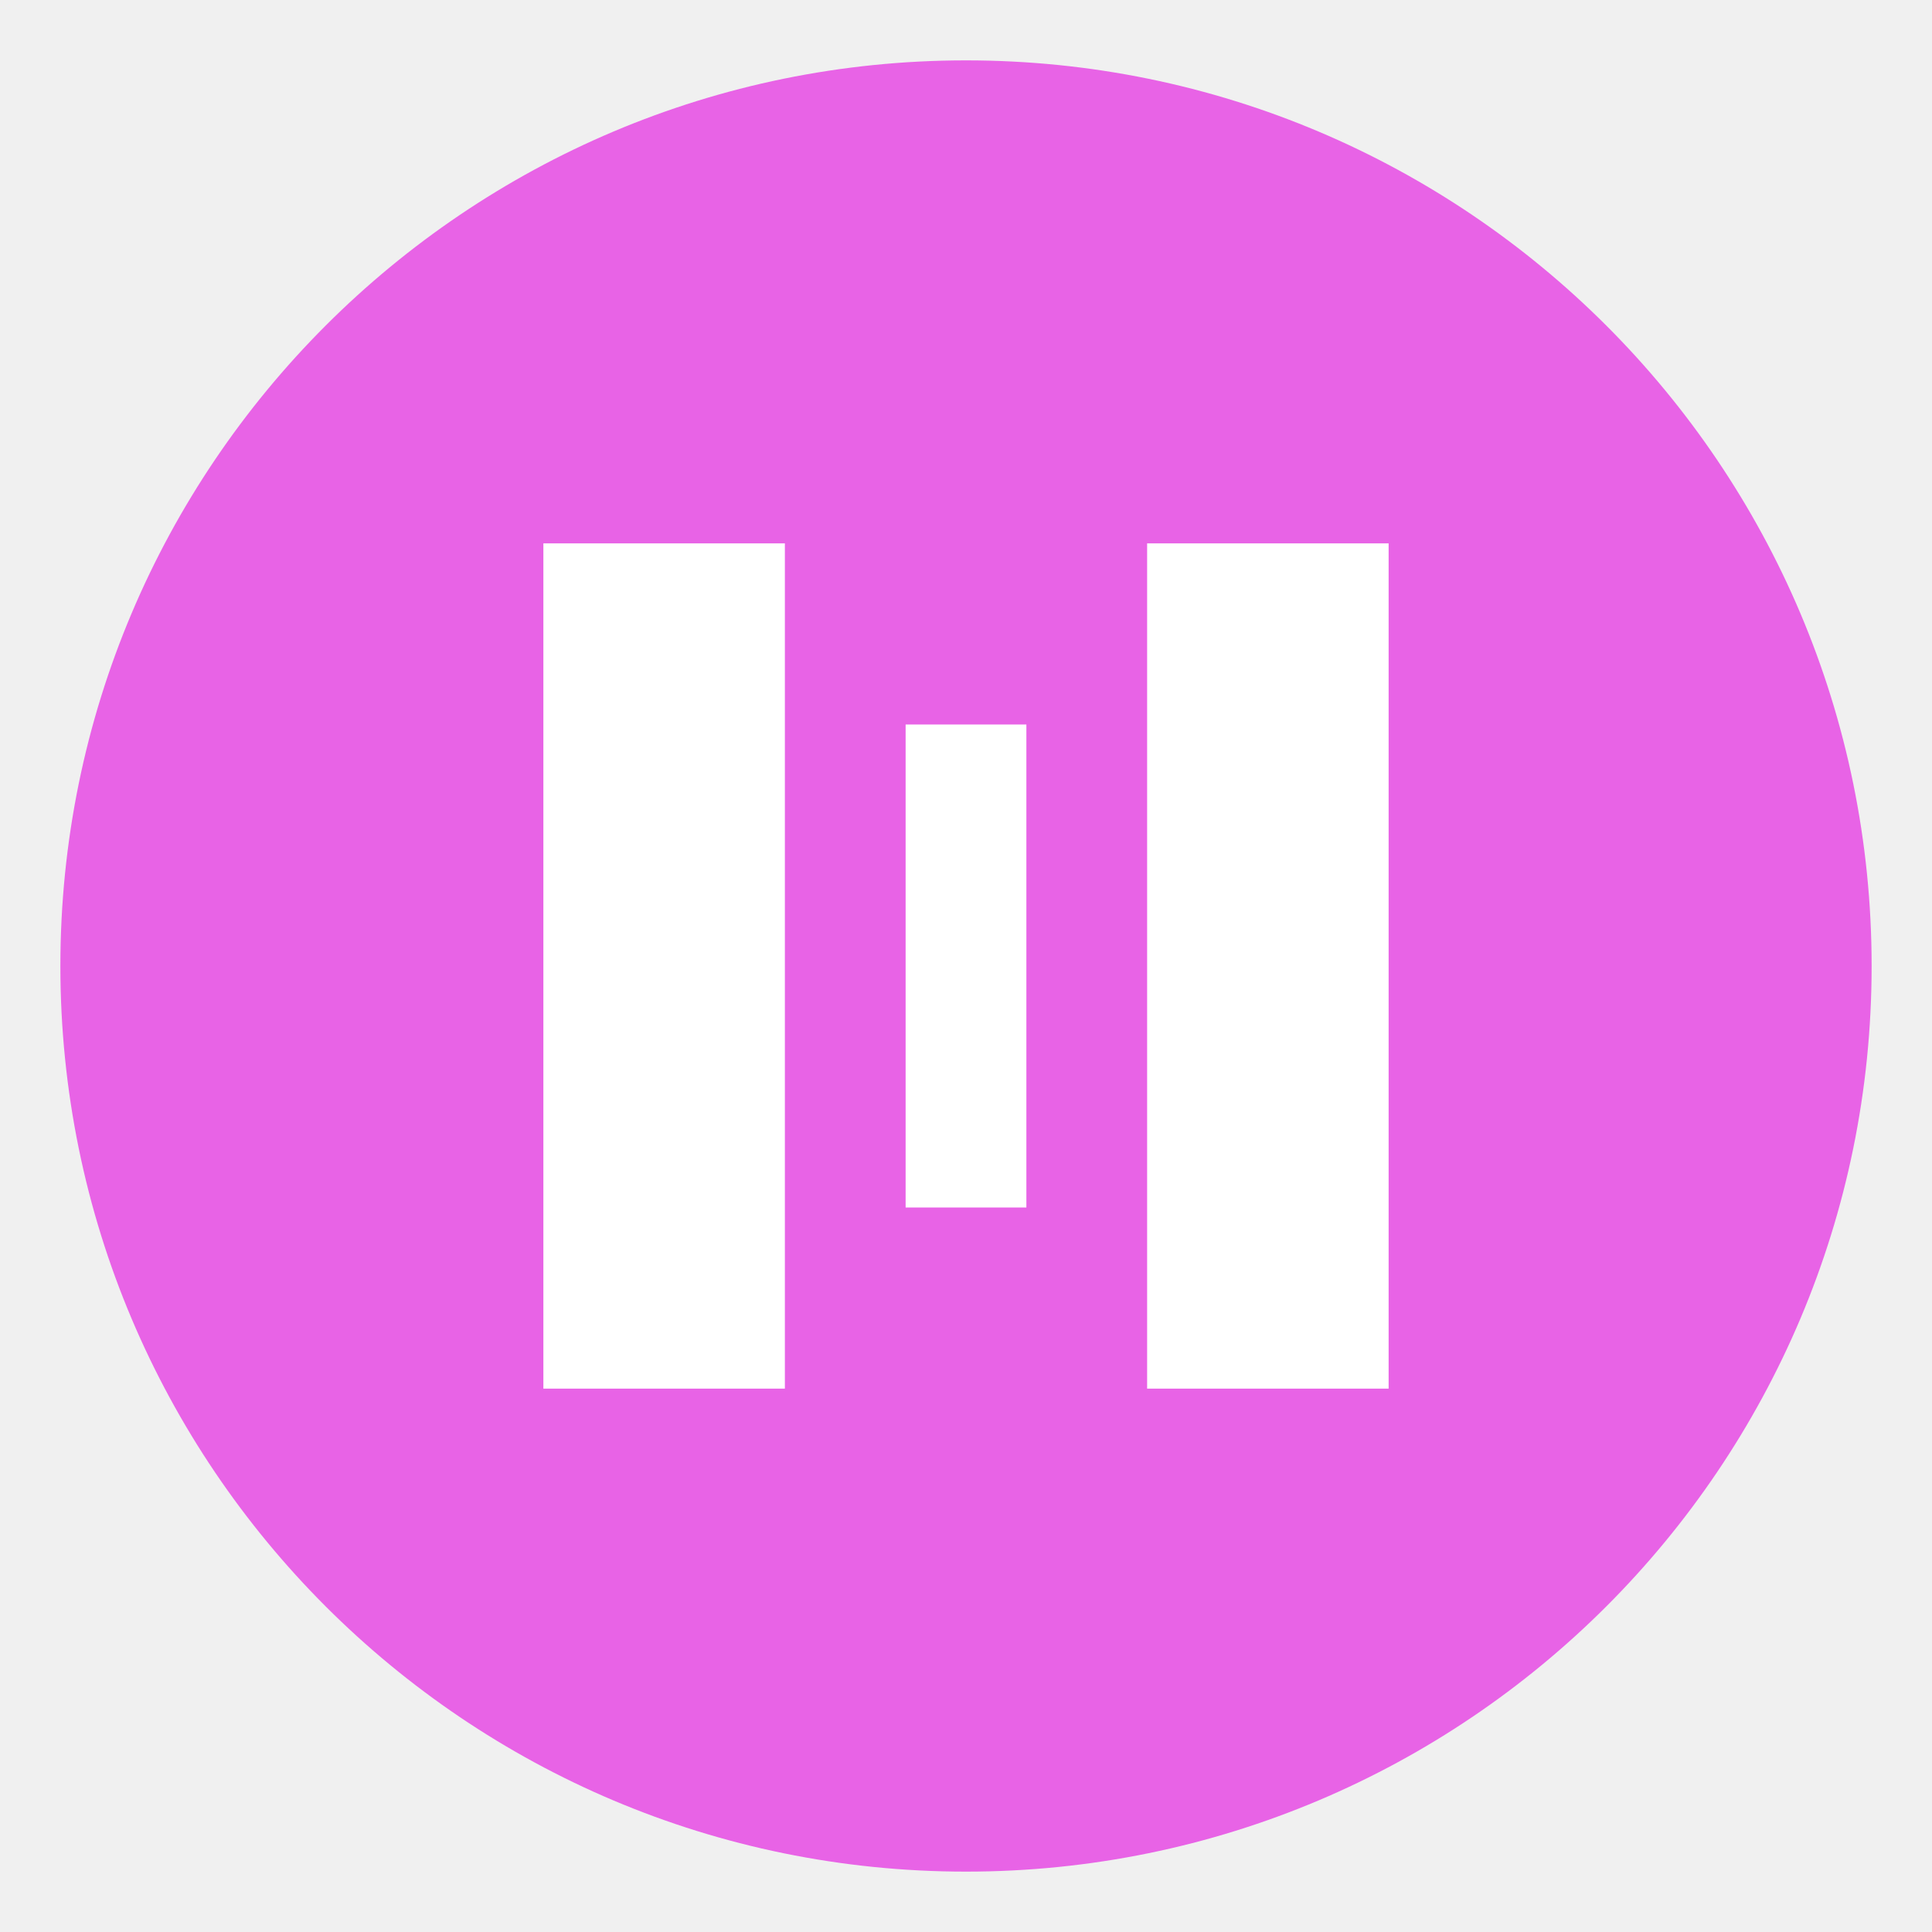
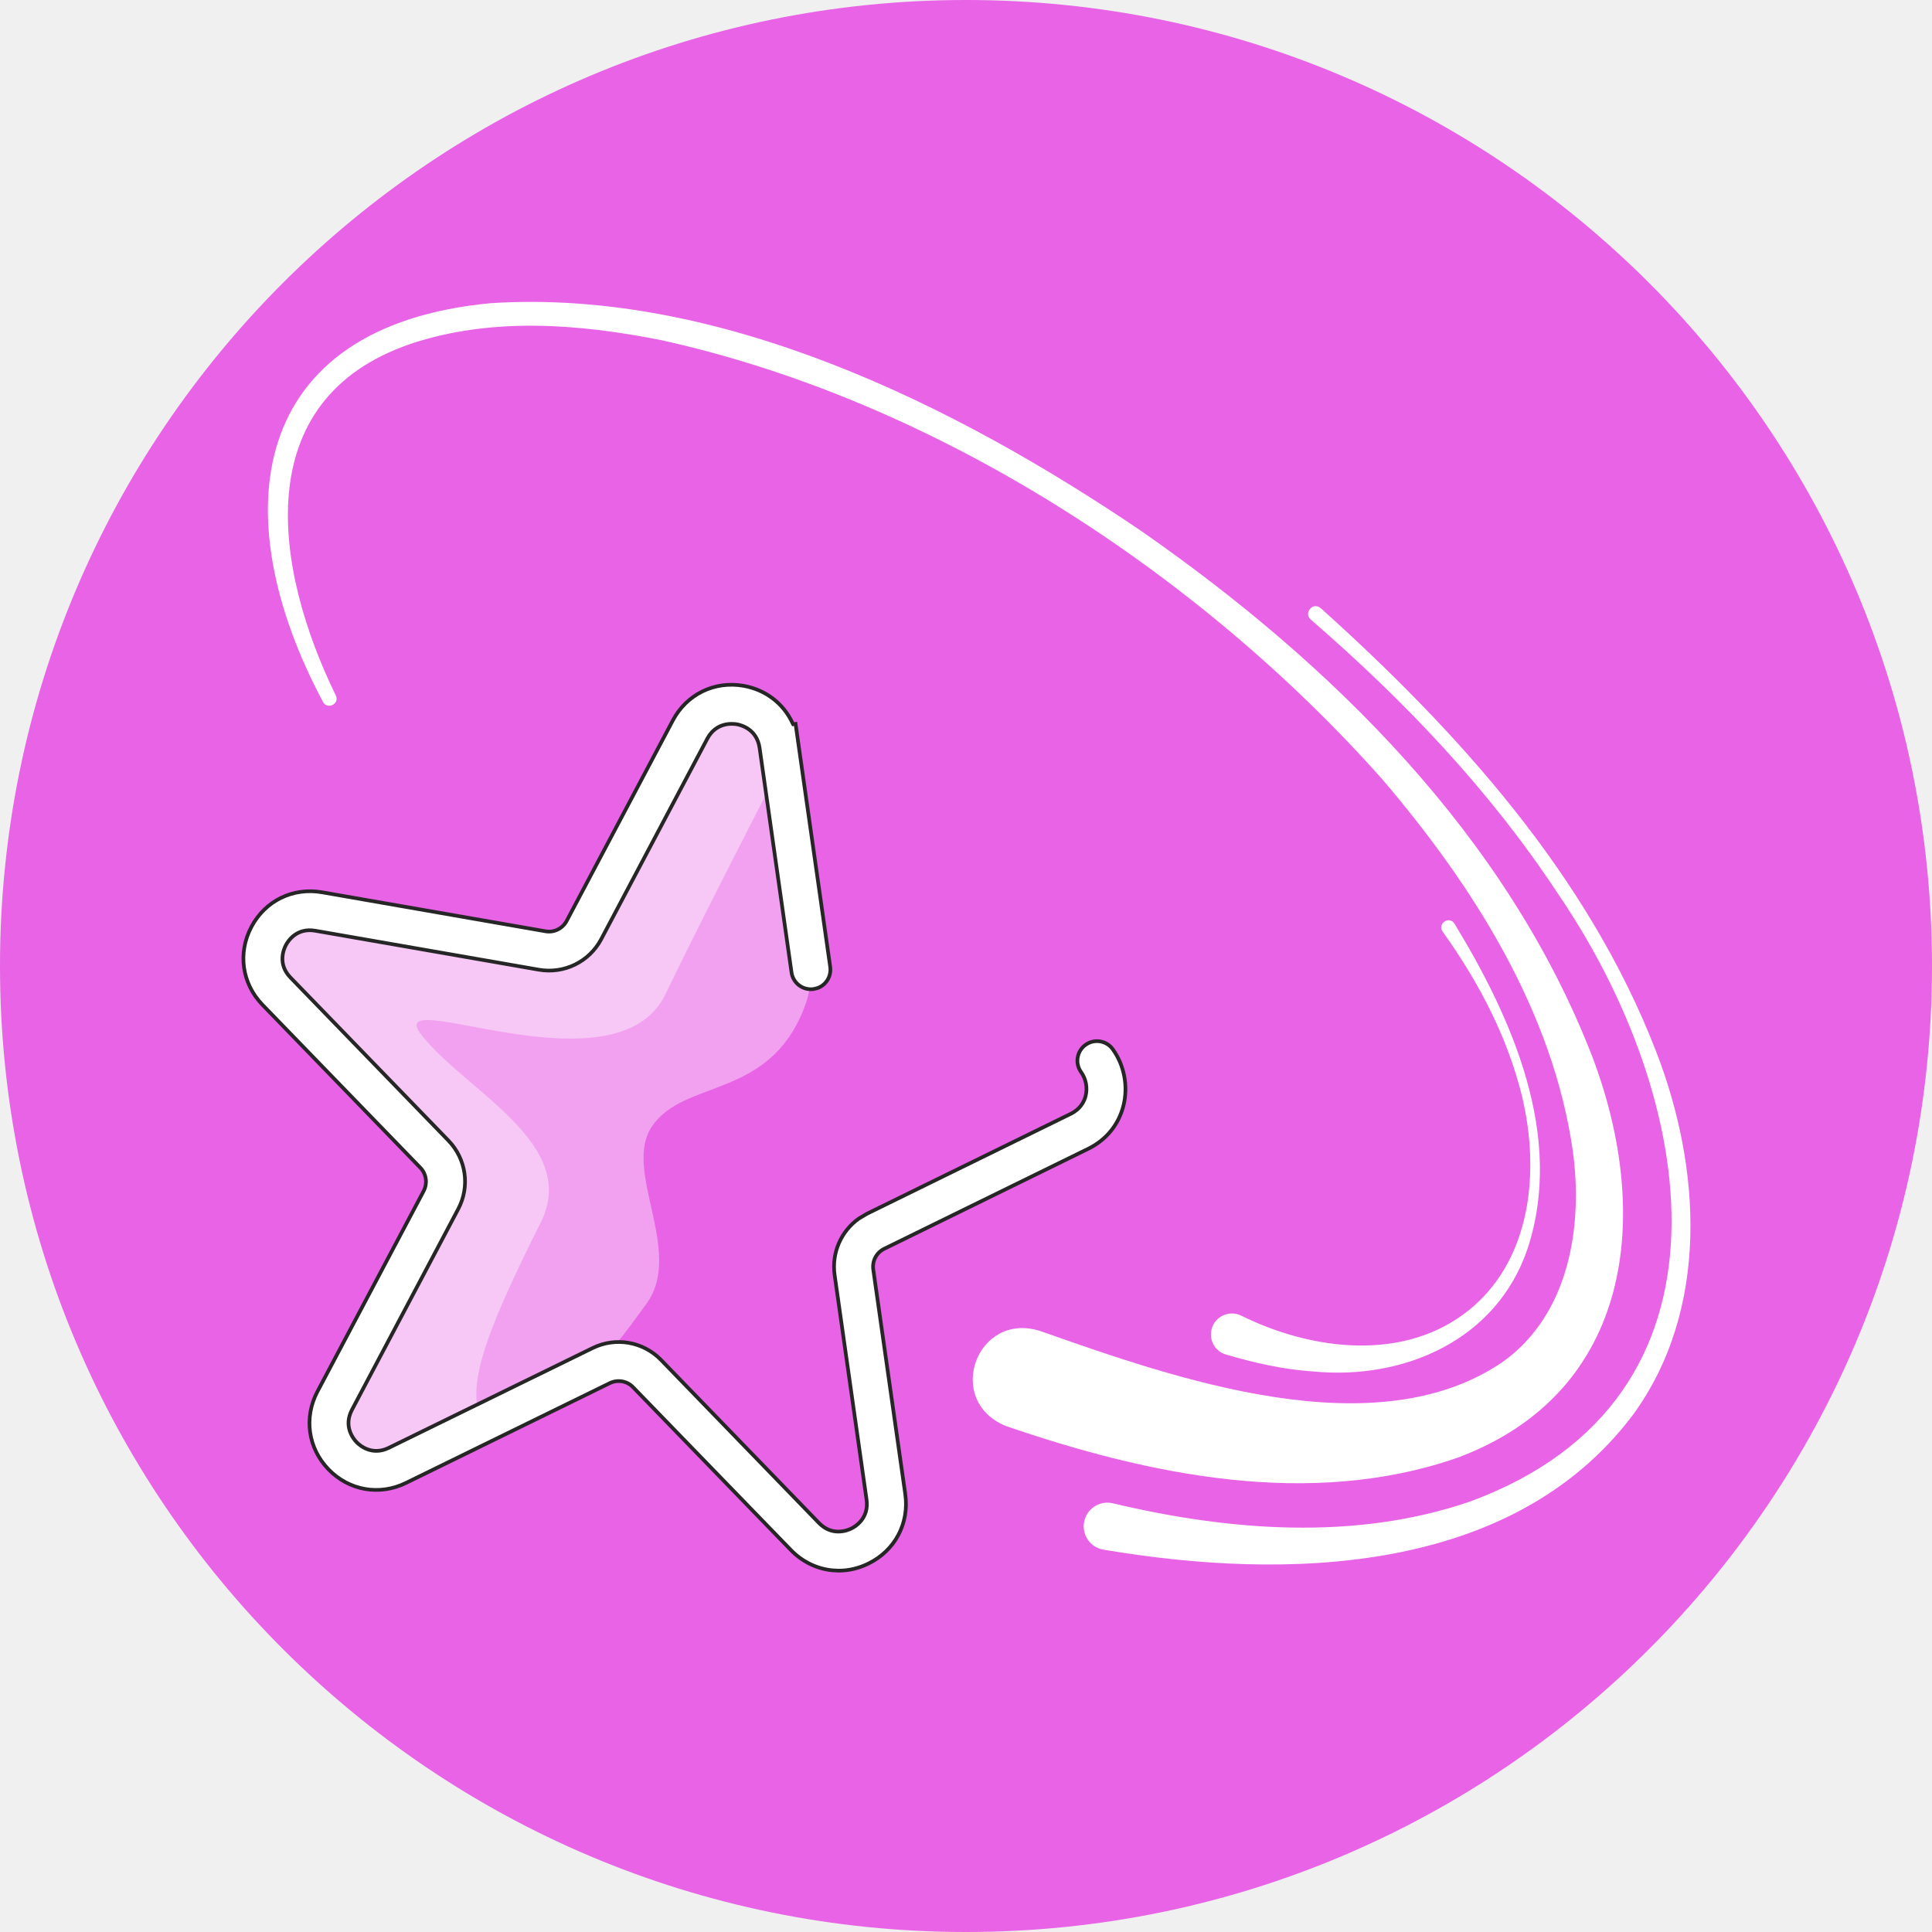
- <svg xmlns="http://www.w3.org/2000/svg" width="64" height="64" viewBox="0 0 64 64" fill="none">
-   <circle cx="32" cy="32" r="30" fill="#E863E6" />
-   <path d="M18 18h8v28h-8V18Zm20 0h8v28h-8V18ZM30 24h4v16h-4V24Z" fill="#fff" />
+ <svg xmlns="http://www.w3.org/2000/svg" width="32" height="32" viewBox="0 0 32 32" fill="none">
+   <g clip-path="url(#clip0_328_51450)">
+     <path d="M32 16C32 7.163 24.837 0 16 0C7.163 0 0 7.163 0 16C0 24.837 7.163 32 16 32C24.837 32 32 24.837 32 16Z" fill="#E863E6" />
+     <path opacity="0.4" d="M10.71 21.59C11.337 20.722 10.3 19.386 10.801 18.653C11.336 17.869 12.718 18.212 13.312 16.715C13.705 15.724 13.213 14.531 12.946 12.658L12.901 12.34C12.794 11.587 11.786 11.411 11.43 12.083L9.671 15.404C9.538 15.655 9.259 15.792 8.98 15.743L5.278 15.097C4.529 14.966 4.05 15.87 4.58 16.417L7.195 19.115C7.392 19.319 7.436 19.627 7.303 19.877L5.545 23.198C5.189 23.87 5.901 24.606 6.584 24.27L8.01 23.572C9.959 22.617 9.872 22.748 10.71 21.59Z" fill="white" />
+     <path opacity="0.4" d="M8.955 20.253C9.607 18.954 7.754 18.095 6.998 17.164C6.236 16.224 10.2 18.189 11.025 16.463C11.485 15.502 12.308 13.893 12.946 12.657L12.901 12.339C12.794 11.586 11.786 11.41 11.43 12.082L9.671 15.403C9.538 15.654 9.259 15.791 8.98 15.742L5.278 15.096C4.529 14.966 4.05 15.869 4.58 16.416L7.195 19.114C7.392 19.318 7.436 19.626 7.303 19.877L5.545 23.198C5.189 23.869 5.901 24.605 6.584 24.27L8.01 23.571C7.699 23.042 7.984 22.185 8.955 20.252V20.253Z" fill="white" />
+     <path d="M12.314 11.359C12.684 11.424 12.978 11.655 13.127 11.977L13.137 11.996L13.159 11.993L13.177 11.99L13.751 16.016C13.772 16.171 13.681 16.316 13.54 16.366L13.475 16.382C13.297 16.406 13.135 16.283 13.11 16.106L12.581 12.387C12.536 12.078 12.278 12.009 12.203 11.996C12.126 11.983 11.861 11.961 11.715 12.235L9.958 15.556C9.759 15.931 9.343 16.135 8.923 16.061L5.222 15.416C4.914 15.362 4.771 15.586 4.735 15.654C4.699 15.722 4.594 15.968 4.811 16.191L7.426 18.89C7.722 19.195 7.788 19.653 7.588 20.028L5.83 23.35C5.684 23.625 5.853 23.832 5.907 23.888C5.961 23.943 6.162 24.117 6.441 23.98L9.816 22.328C10.198 22.141 10.652 22.22 10.949 22.525L13.564 25.225C13.781 25.448 14.03 25.352 14.099 25.318C14.168 25.285 14.396 25.147 14.353 24.839L13.824 21.118C13.772 20.75 13.931 20.391 14.227 20.182L14.362 20.102L17.736 18.448C17.896 18.369 17.958 18.244 17.981 18.154C18.015 18.018 17.988 17.87 17.906 17.757C17.802 17.612 17.835 17.41 17.98 17.306C18.125 17.201 18.327 17.234 18.431 17.379C18.622 17.644 18.688 17.994 18.608 18.312C18.529 18.628 18.321 18.883 18.021 19.029L14.647 20.683C14.517 20.746 14.444 20.884 14.464 21.027L14.994 24.747C15.063 25.232 14.823 25.683 14.383 25.898C14.223 25.977 14.055 26.015 13.889 26.015L13.782 26.009C13.53 25.983 13.29 25.869 13.1 25.674L10.485 22.976C10.385 22.872 10.23 22.846 10.1 22.909L6.726 24.561C6.286 24.777 5.782 24.689 5.442 24.338C5.101 23.986 5.03 23.48 5.258 23.048L7.017 19.727C7.084 19.599 7.062 19.444 6.962 19.341L4.347 16.642C4.007 16.29 3.935 15.784 4.164 15.352C4.393 14.919 4.851 14.695 5.334 14.779L9.036 15.425C9.177 15.45 9.318 15.38 9.385 15.254L11.144 11.933C11.373 11.5 11.832 11.275 12.314 11.359Z" fill="white" stroke="#262626" stroke-width="0.061" />
+     <path d="M24.091 15.299C25.052 16.877 25.912 18.822 25.302 20.68C24.796 22.186 23.267 22.861 21.755 22.716C21.262 22.685 20.779 22.574 20.306 22.436C20.122 22.382 20.017 22.189 20.071 22.005C20.128 21.8 20.368 21.695 20.558 21.791C21.727 22.369 23.263 22.565 24.339 21.693C25.441 20.795 25.521 19.184 25.141 17.903C24.886 17.015 24.432 16.18 23.895 15.431C23.802 15.302 24.003 15.16 24.091 15.299Z" fill="white" />
+     <path d="M21.876 10.073C24.161 12.128 26.301 14.501 27.426 17.405C28.177 19.33 28.325 21.69 27.041 23.442C25.036 26.097 21.278 26.176 18.277 25.667C18.063 25.632 17.919 25.43 17.955 25.217C17.991 24.992 18.215 24.845 18.435 24.9C20.362 25.358 22.446 25.521 24.341 24.873C29.01 23.162 28.098 18.149 25.796 14.79C24.675 13.088 23.252 11.595 21.709 10.261C21.59 10.161 21.741 9.959 21.875 10.073H21.876Z" fill="white" />
+     <path d="M5.35 11.626C3.697 8.53 4.102 5.402 8.123 5.022C11.927 4.773 15.828 6.71 18.903 8.795C22.065 10.996 24.965 13.856 26.377 17.511C27.361 20.11 27.057 23.057 24.14 24.145C21.692 24.994 19.022 24.43 16.663 23.62C15.629 23.2 16.181 21.704 17.236 22.048C19.47 22.835 22.791 24.008 24.905 22.547C25.984 21.764 26.223 20.326 26.051 19.065C25.718 16.744 24.402 14.675 22.9 12.913C19.839 9.466 15.474 6.631 10.952 5.634C9.582 5.362 8.14 5.249 6.803 5.695C4.099 6.617 4.539 9.426 5.563 11.521C5.629 11.662 5.419 11.76 5.35 11.626Z" fill="white" />
+   </g>
+   <defs>
+     <clipPath id="clip0_328_51450">
+       <rect width="32" height="32" fill="white" />
+     </clipPath>
+   </defs>
</svg>
